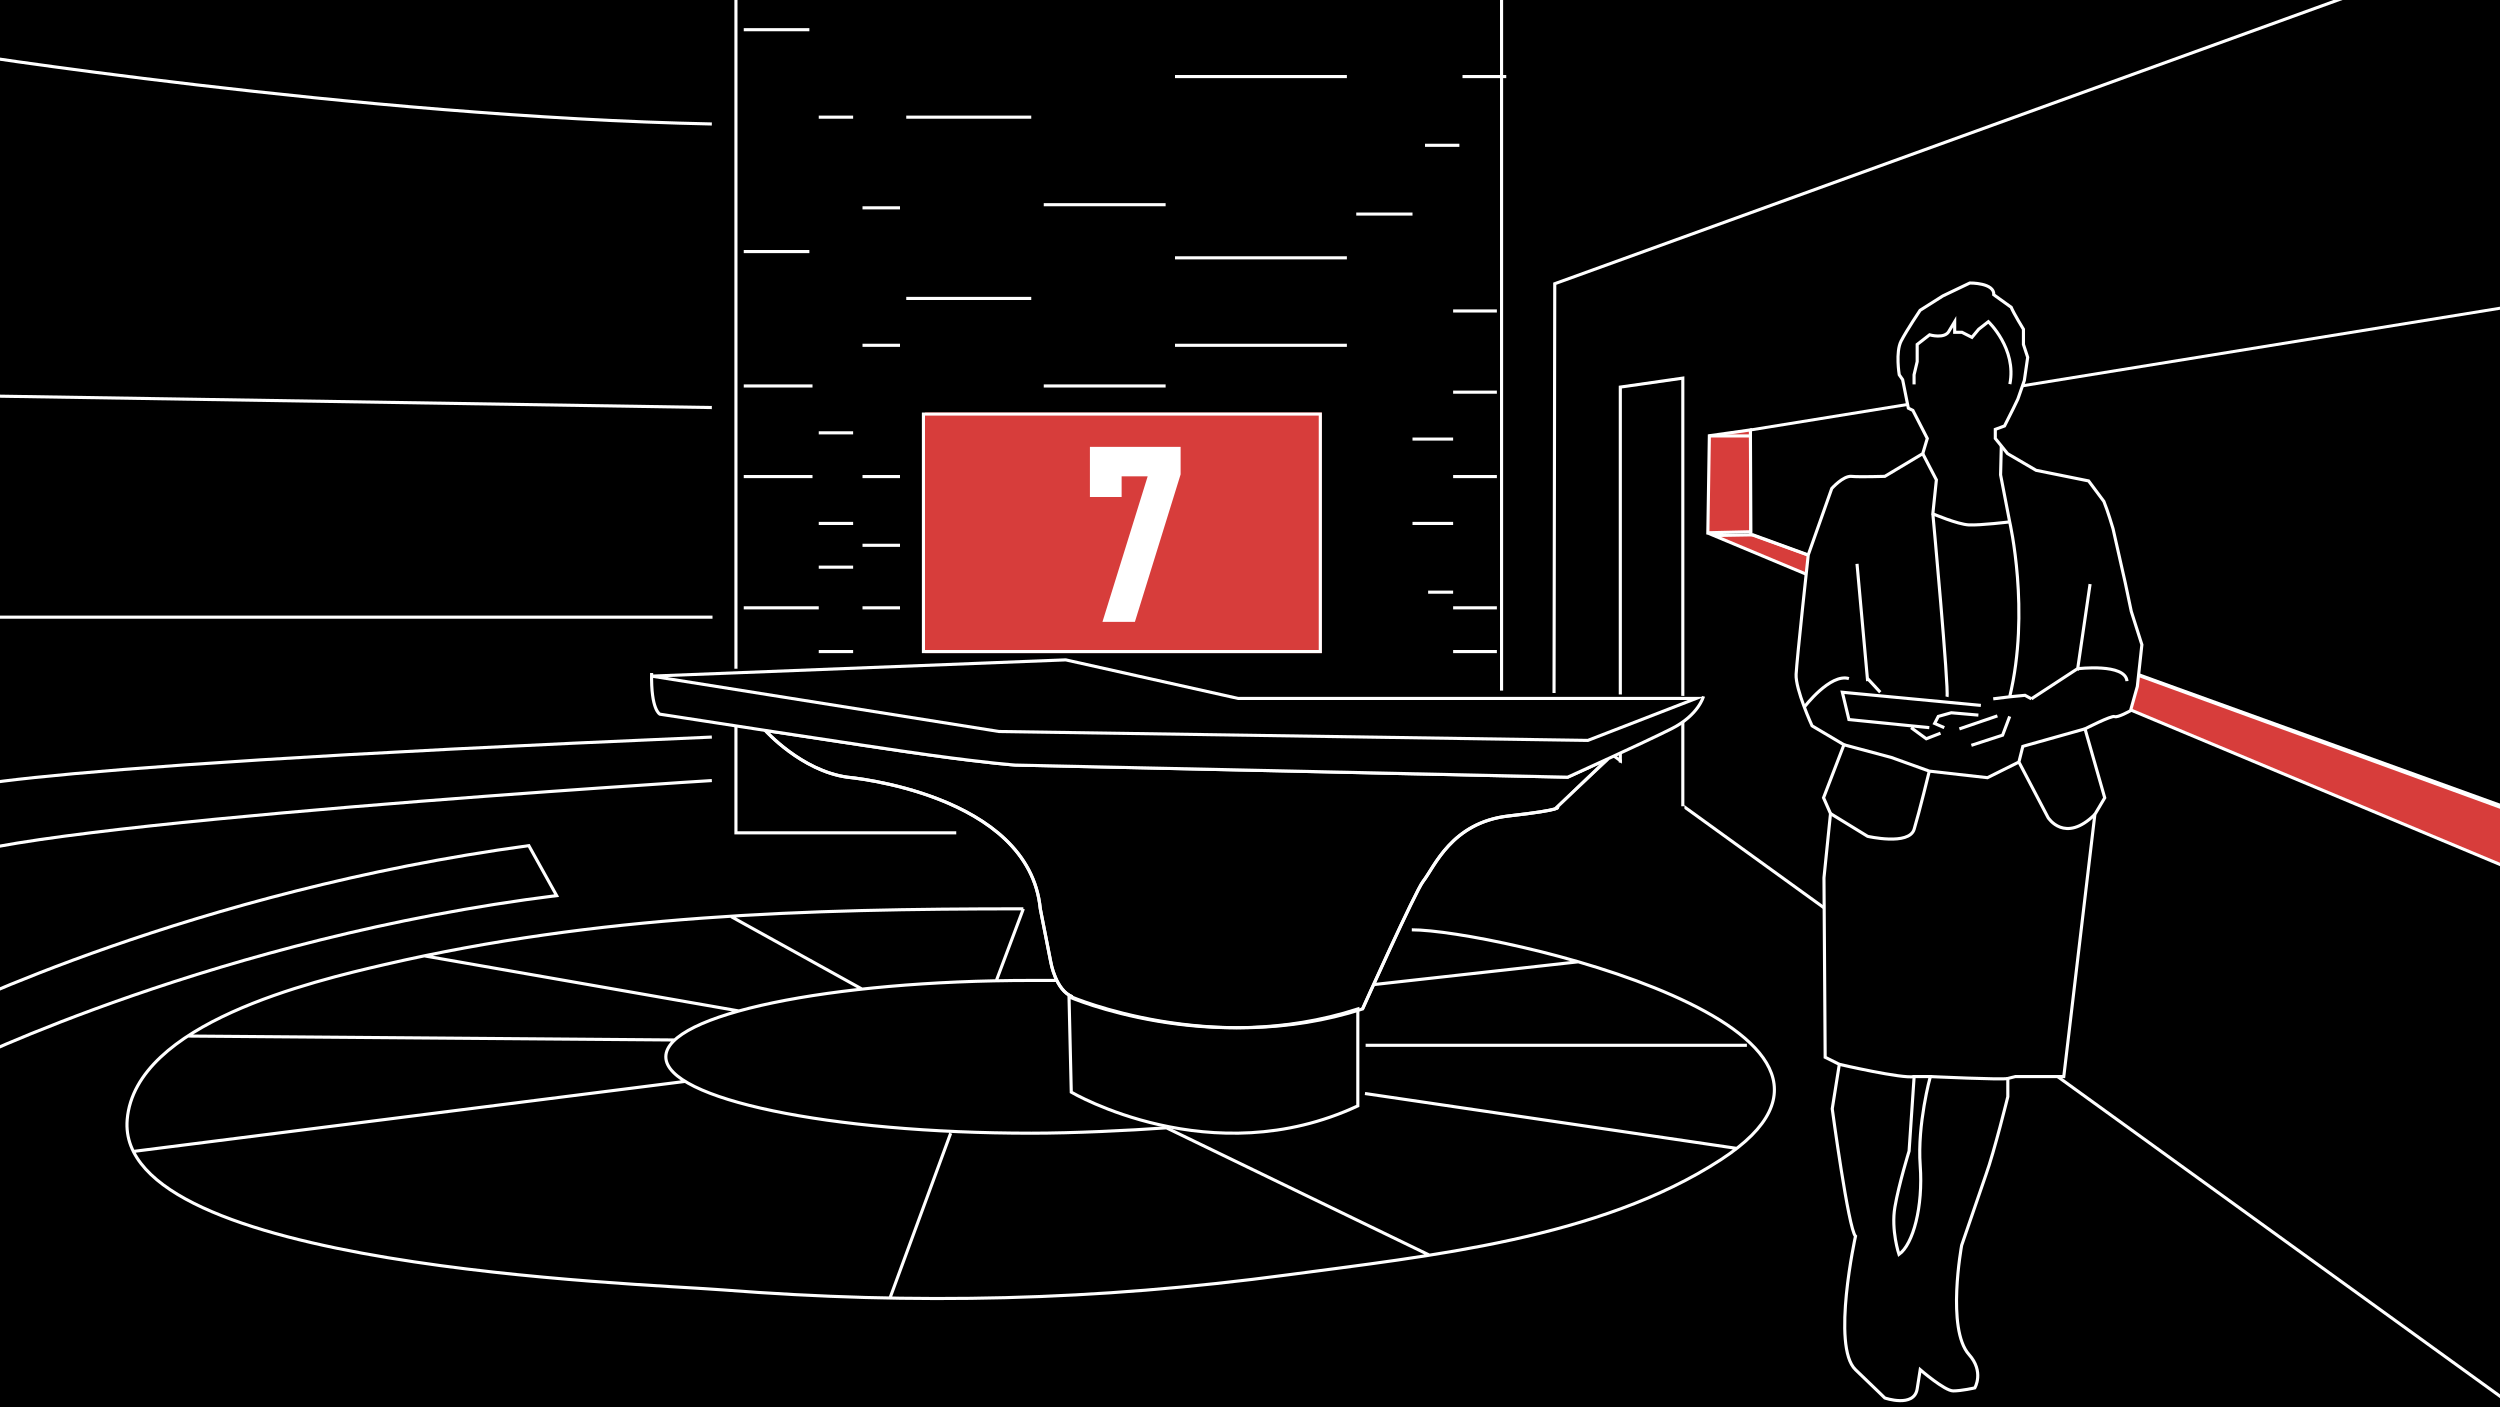
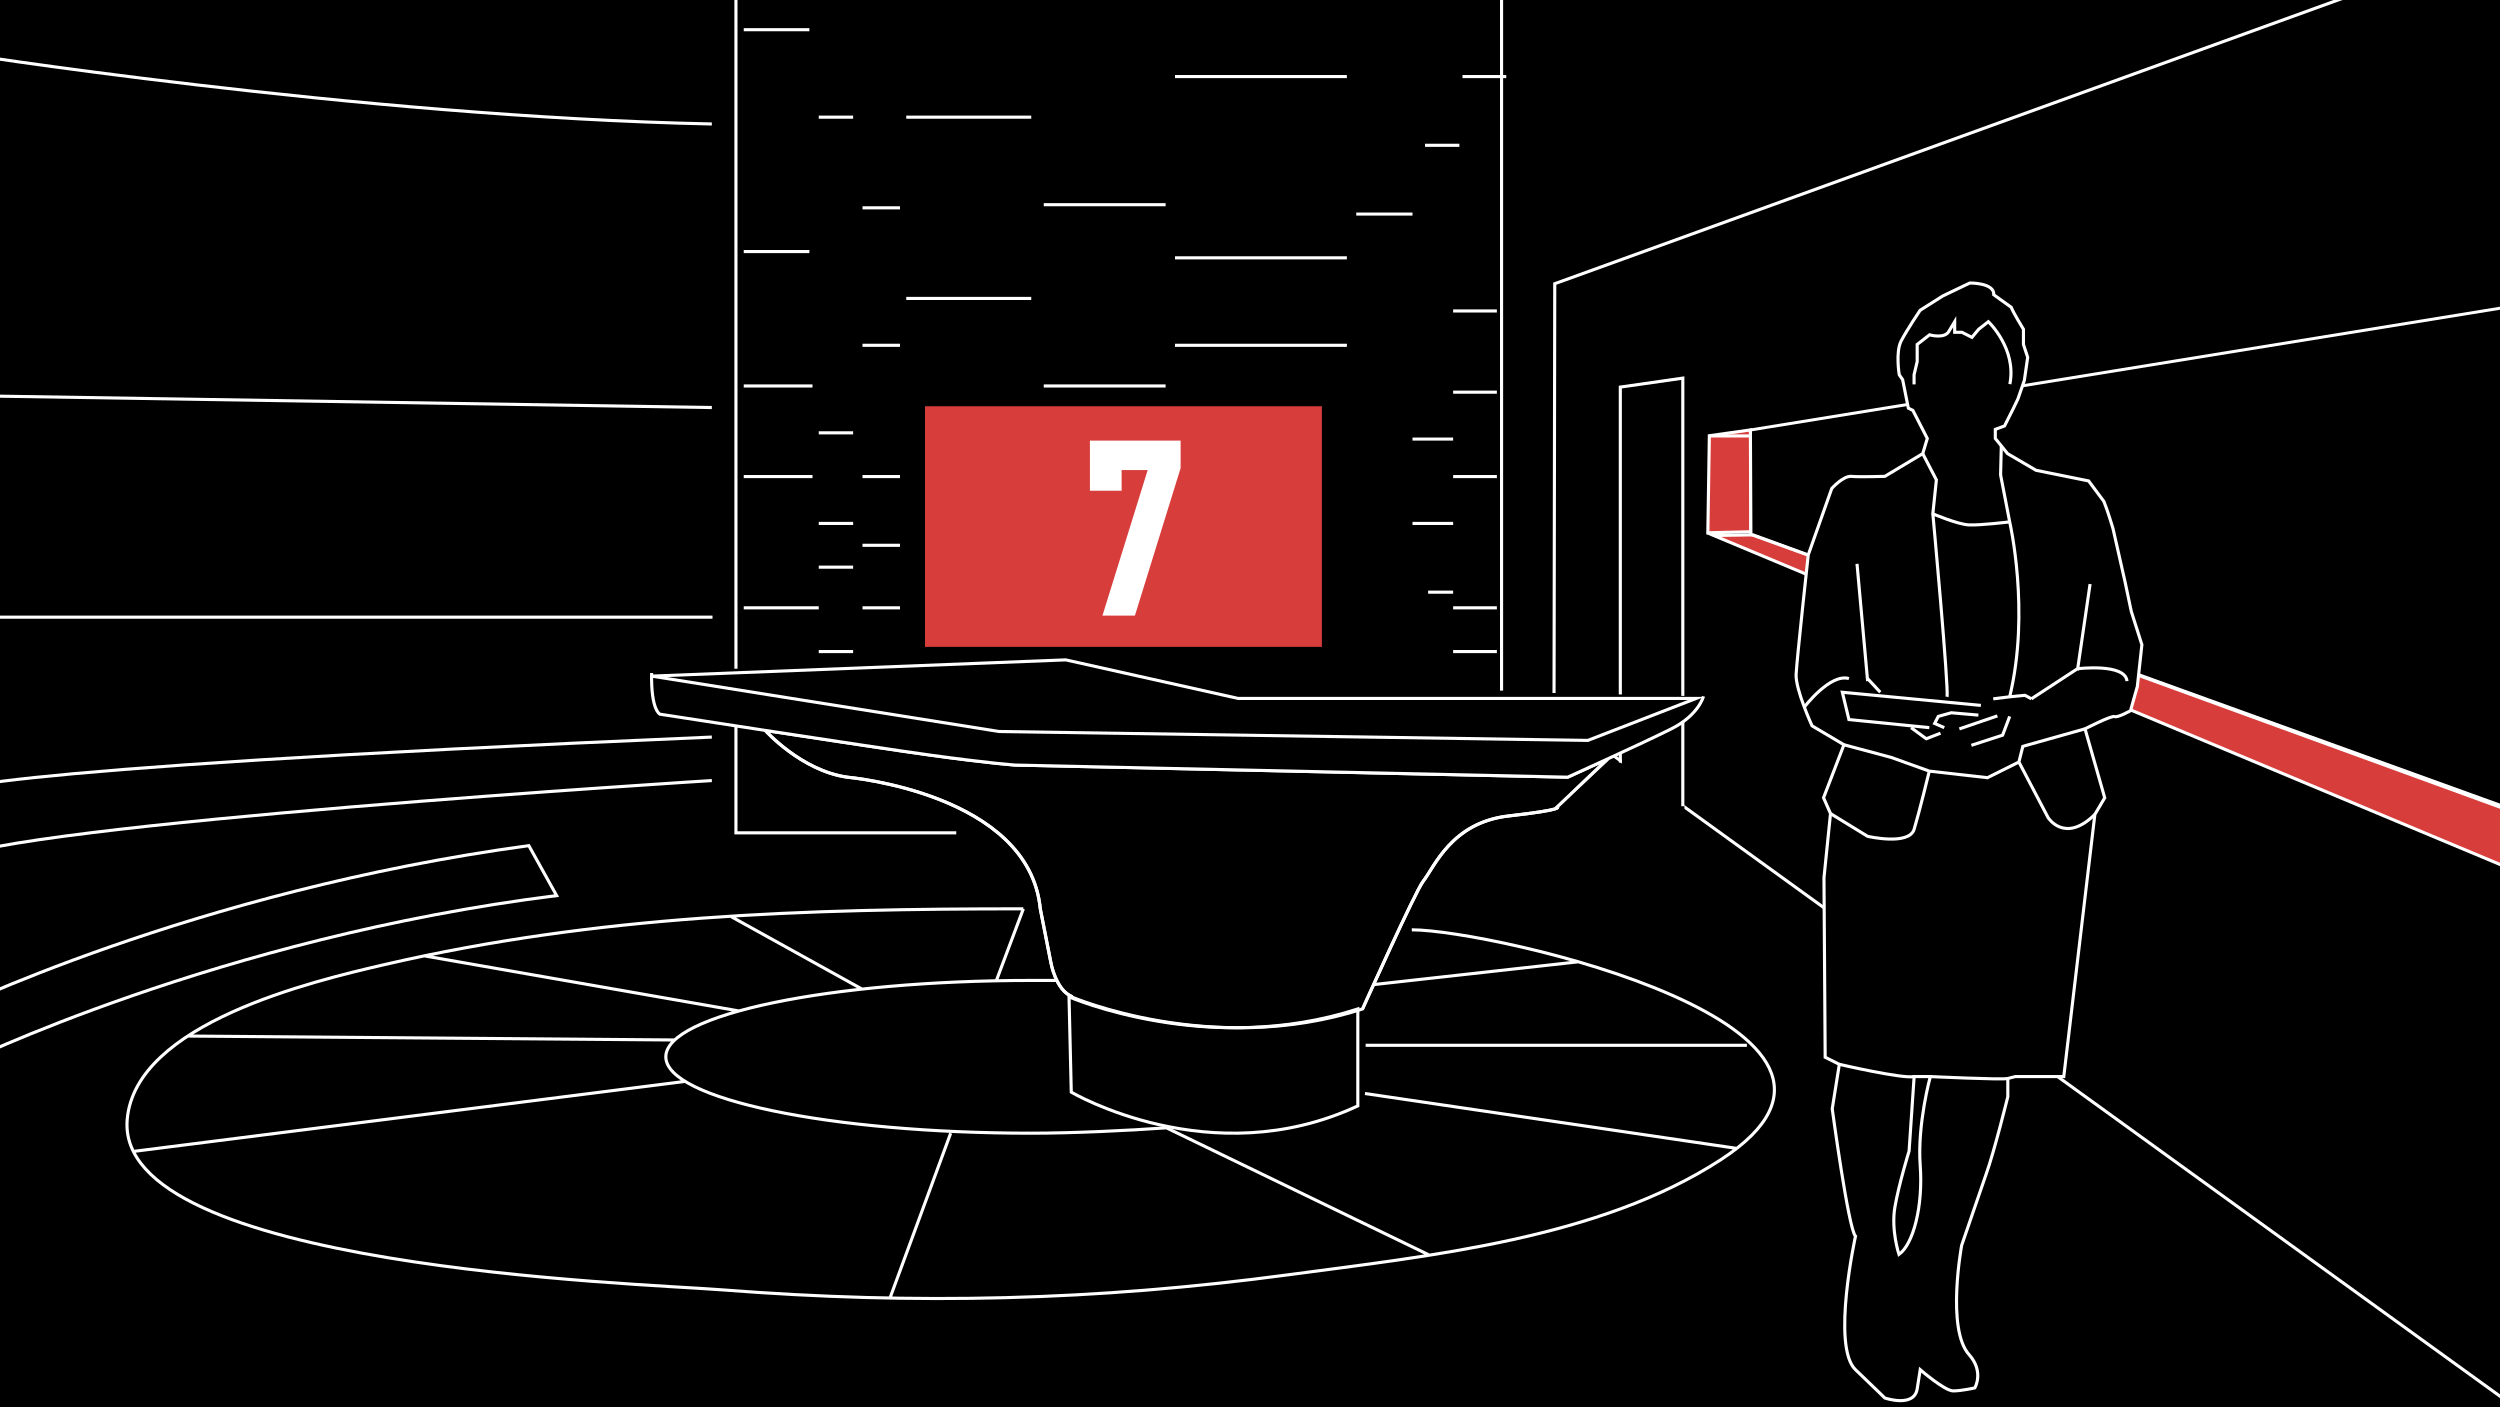
<svg xmlns="http://www.w3.org/2000/svg" width="800" height="450" viewBox="0 0 800 450">
  <path d="M-6-1h826v465h-826z" />
  <path stroke="#fff" stroke-miterlimit="10" fill="none" d="M857.814 488.565l-360.534-260.497.241-137.279 361.06-130.789z" />
  <g>
    <path d="M539 270h-20v-146.131l20-3.1z" />
    <path stroke="#fff" stroke-miterlimit="10" fill="none" d="M538.5 258v-137l-20 2.869v120.131" />
  </g>
  <g>
-     <path fill="#D73D3B" d="M548.392 171.365l12.554-.216 296.679 108.139.44 21.632z" />
-     <path d="M560.861 171.65l296.271 107.99.417 20.521-306.764-128.337 10.076-.174m.169-1.003l-15.03.259 312.581 130.771-.463-22.742-297.088-108.288z" fill="#fff" />
    <path fill="#D73D3B" d="M546.993 139.436l13.134-1.861.15 32.584-13.769.328z" />
    <path d="M559.63 138.15l.145 31.521-12.759.305.47-30.105 12.144-1.721m.995-1.15l-14.125 2-.5 32 14.78-.353-.155-33.647z" fill="#fff" />
    <path fill="#00C166" stroke="#fff" stroke-miterlimit="10" d="M547 139.5h13" />
+     <path fill="#D73D3B" d="M548.392 171.365l12.554-.216 296.679 108.139.44 21.632z" />
+     <path d="M560.861 171.65l296.271 107.99.417 20.521-306.764-128.337 10.076-.174m.169-1.003l-15.03.259 312.581 130.771-.463-22.742-297.088-108.288z" fill="#fff" />
  </g>
  <path d="M829 94v173.621l-268.47-96.974.095-32.647 268.375-43.593m1-1.176l-.91.188-268.375 43.593-.771.136.025.845-.205 32.647.003.707.669.24 268.472 96.974 1.092.483v-175.813z" fill="#fff" />
-   <path fill="#D73D3B" d="M296 132h127v77h-127z" />
+   <path fill="#D73D3B" d="M296 130h127v77h-127z" />
  <path d="M343.231 318.993c-5.445-2.011-6.978-11.112-6.978-11.112l-3.359-17.058c-3.619-37.044-61.768-42.126-61.768-42.126-14.731-2.067-26.246-14.961-26.246-14.961l1.02.157c19.838 3.038 42.647 6.495 52.363 7.825 18.866 2.585 26.62 3.102 26.62 3.102l176.774 3.877s5.834-2.641 12.823-5.856c0-.001-16.183 15.419-16.183 15.419s2.843.775-15.506 2.843c-18.35 2.067-23.747 16.303-27.395 20.934-2.441 3.099-19.383 40.834-19.383 40.834-48.07 15.507-93.168-3.877-93.168-3.877" stroke="#fff" stroke-miterlimit="10" fill="none" />
  <g>
    <path stroke="#fff" stroke-miterlimit="10" fill="none" d="M235.5-1v215M480.5-1v222M750.395 237.844M820.058 239.308M-16.958 253.779s-7.238-7.236 244.745-17.918M227.787 249.777s-225.688 13.954-244.745 25.584M-16.958 16.415s131.756 20.933 244.745 23.259M227.787 130.417l-237.273-3.79M228 197.5h-237M238 9.5h21M262 37.5h11M262 138.5h11M262 167.5h11M262 181.5h11M262 208.5h11M276 66.5h12M276 110.5h12M276 152.5h12M276 174.5h12M276 194.5h12M259 80.5h-21M260 123.5h-22M260 152.5h-22M262 194.5h-24M334 123.5h39M334 65.5h39M376 82.5h55M376 110.5h55M376 24.5h55M290 95.5h40M290 37.5h40M434 68.5h18M456 46.5h11M468 24.5h14M465 99.5h14M452 140.5h13M465 125.5h14M465 152.5h14M452 167.5h13M457 189.5h8M465 194.5h14M465 208.5h14" />
-     <path stroke="#fff" stroke-miterlimit="10" fill="none" d="M295.5 132.5h127v76h-127zM434.5 353.883v-31.013c-48 15.507-92.412-3.877-92.412-3.877l.72 30.497s44.692 26.361 91.692 4.393z" />
+     <path d="M434.5 353.883v-31.013c-48 15.507-92.412-3.877-92.412-3.877l.72 30.497s44.692 26.361 91.692 4.393z" stroke="#fff" stroke-miterlimit="10" fill="none" />
    <path d="M545.109 222.835s-1.498 5.962-10.199 10.355c-8.701 4.394-33.253 15.507-33.253 15.507l-176.774-3.877s-7.753-.517-26.62-3.102c-18.866-2.584-87.095-13.18-87.095-13.18s-2.908-1.293-2.649-13.181" stroke="#fff" stroke-miterlimit="10" />
    <path d="M244.88 233.736s11.515 12.894 26.246 14.961M271.126 248.697s58.149 5.082 61.768 42.126M332.894 290.823l3.359 17.058s1.533 9.102 6.978 11.112M436.012 322.87s16.942-37.735 19.383-40.834c3.648-4.631 9.045-18.866 27.395-20.934 18.349-2.067 15.506-2.843 15.506-2.843l16.183-15.42M327.467 290.823c-69.837 0-135.981 2.003-204.325 17.826-23.203 5.372-79.85 18.805-82.44 49.613-3.981 47.345 162.812 52.349 190.502 54.499 61.838 4.801 119.36 3.451 180.999-4.822 44.932-6.029 99.549-11.479 138.496-36.854 64.755-42.187-73.339-73.543-98.921-73.543M338.183 313.739c-1.771-.017-6.342 0-8.132 0-64.611 0-116.988 10.943-116.988 24.442 0 13.5 52.377 24.443 116.988 24.443 13.344 0 31.267-.863 43.213-1.723M373.332 360.781M56 246M227.787 195M227.787 24.848M227.787 127.623M151.732 35.83M153.873 129.272M304.219 362.625l-19.481 52.903M373.264 360.902l84.177 40.761M436.788 349.922l118.983 17.564M559 334.5h-122M439.932 315.03l65.129-7.256M318.852 313.739l8.615-22.916M275.856 316.516l-41.798-23.155M219.253 346.048l-176.575 22.41M215.916 332.795l-155.821-1.261M236.468 323.512l-100.651-17.633M235.5 232v34.5h70.5M482.791 302.194M482.791 261.361" stroke="#fff" stroke-miterlimit="10" fill="none" />
    <path stroke="#fff" stroke-miterlimit="10" d="M341.035 211.159l-132.516 5.2 111.162 17.72 188.421 2.852 34.647-13.431h-146.537z" />
    <path d="M-20.446 325.564l7.557 15.229c.823-.408 83-40.711 191.007-54.204l-8.89-15.986c-107.372 14.586-186.277 53.276-189.674 54.961z" stroke="#fff" stroke-miterlimit="10" fill="none" />
-     <path d="M363.168 198.996h-10.383l14.473-46.566h-8.338v6.607h-10.147v-16.046h29.025v8.81l-14.63 47.195z" fill="#fff" />
+     <path d="M363.168 196.996h-10.383l14.473-46.566h-8.338v6.607h-10.147v-16.046h29.025v8.81l-14.63 47.195z" fill="#fff" />
  </g>
  <g stroke="#fff" stroke-miterlimit="10">
    <path d="M630.076 433.445c-7.301-8.143-2.344-34.943-2.344-34.943l7.789-22.648c2.588-7.118 6.979-24.912 6.979-24.912v-5.824l2.379-.617h15.53l9.949-83.889 3.154-5.309-6.309-22.067s8.493-4.36 9.464-3.927c.971.436 5.096-1.887 5.096-1.887l2.184-7.763 1.456-13.346-3.397-10.677-1.941-9.221-3.898-17.229s-1.714-5.824-2.927-8.736l-4.883-6.552-16.805-3.397-9.134-5.338-3.918-4.854v-2.912l2.947-1.092 2.808-5.581 1.465-3.033 2.067-5.945 1.07-7.401-1.356-4.125v-4.854s-3.191-5.217-3.919-7.037l-5.569-4.004c.243-3.883-7.668-3.762-7.668-3.762l-8.626 4.126-7.286 4.61s-4.25 6.309-6.07 9.828c-1.82 3.519-.608 10.798-.608 10.798l1.091 1.577 1.82 9.101 1.456.728 4.61 8.979-1.456 4.854-12.133 7.27s-8.007.252-10.676.009c-2.669-.242-6.309 3.882-6.309 3.882l-7.521 21.241s-3.637 33.354-3.879 38.207c-.243 4.854 5.102 16.495 5.102 16.495l10.203 6.056-6.529 16.964 2.229 5.05-2.093 20.565.384 57.419 4.529 2.265-2.265 14.236s5.177 38.501 7.442 40.767c0 0-7.765 35.271 0 42.711 7.765 7.438 9.383 9.057 9.383 9.057s9.382 3.233 10.353-2.912l.971-6.145s7.844 6.792 10.555 6.792c2.71 0 6.917-.971 6.917-.971s3.07-5.175-1.863-10.677z" />
    <path d="M607.671 401.42s-2.589-7.769-1.295-15.209c1.294-7.443 4.53-17.857 4.53-17.857l1.618-23.854h5.177s-4.207 15.277-3.236 28.459-2.263 25.231-6.794 28.461z" fill="none" />
  </g>
  <g stroke="#fff" stroke-miterlimit="10" fill="none">
    <path d="M615.274 145.164l4.368 8.394-1.132 10.858s7.925 3.396 11.565 3.558c3.641.162 13.024-.97 13.024-.97l-2.912-15.046.233-9.269M618.51 164.416s5.176 56.135 4.529 58.562M643.1 167.004s6.633 28.634 0 55.974M664.777 214.565l4.045-27.664M594.243 180.432l3.398 37.531M650.056 223.625l14.721-9.625M664.777 214s15.369-1.861 15.854 3.963M577.38 226.275s8.29-10.91 14.275-9.126M597.641 217.149l4.045 4.372M590.061 238.323l15.183 4.068 12.134 4.368 18.603 2.103 10.066-5.015 1.259-5.016 19.898-5.596M611.554 232.847l4.853 3.557 4.559-1.779M617.378 232.847l-25.723-2.589-2.103-8.737 44.326 4.207M585.761 260.337l11.88 7.29s13.266 3.074 14.883-2.265c1.618-5.339 4.854-18.604 4.854-18.604M646.047 243.847l9.347 17.795s5.338 8.483 14.964-1.03M588.581 340.586s20.384 4.725 23.943 3.914M617.701 344.5s23.182 1.103 24.799.617M612.5 123v-3.073l1-4.209v-5.497l3.961-3.077s4.991 1.457 6.285-1.294l1.753-2.912v3.4l2.331-.003 3.187 1.617 2.159-2.588 3.102-2.427s9.139 8.662 6.876 19.982M630.834 238.501l10-3.25 2.266-6M637.834 223.625l5.266-.647M643.1 222.978l4.9-.478 2.056 1.125M627 233.251l12.167-4.167M622.167 232.847l-3.083-1.347 1.166-2.249 4.167-1.167 8.667.75" />
  </g>
</svg>
